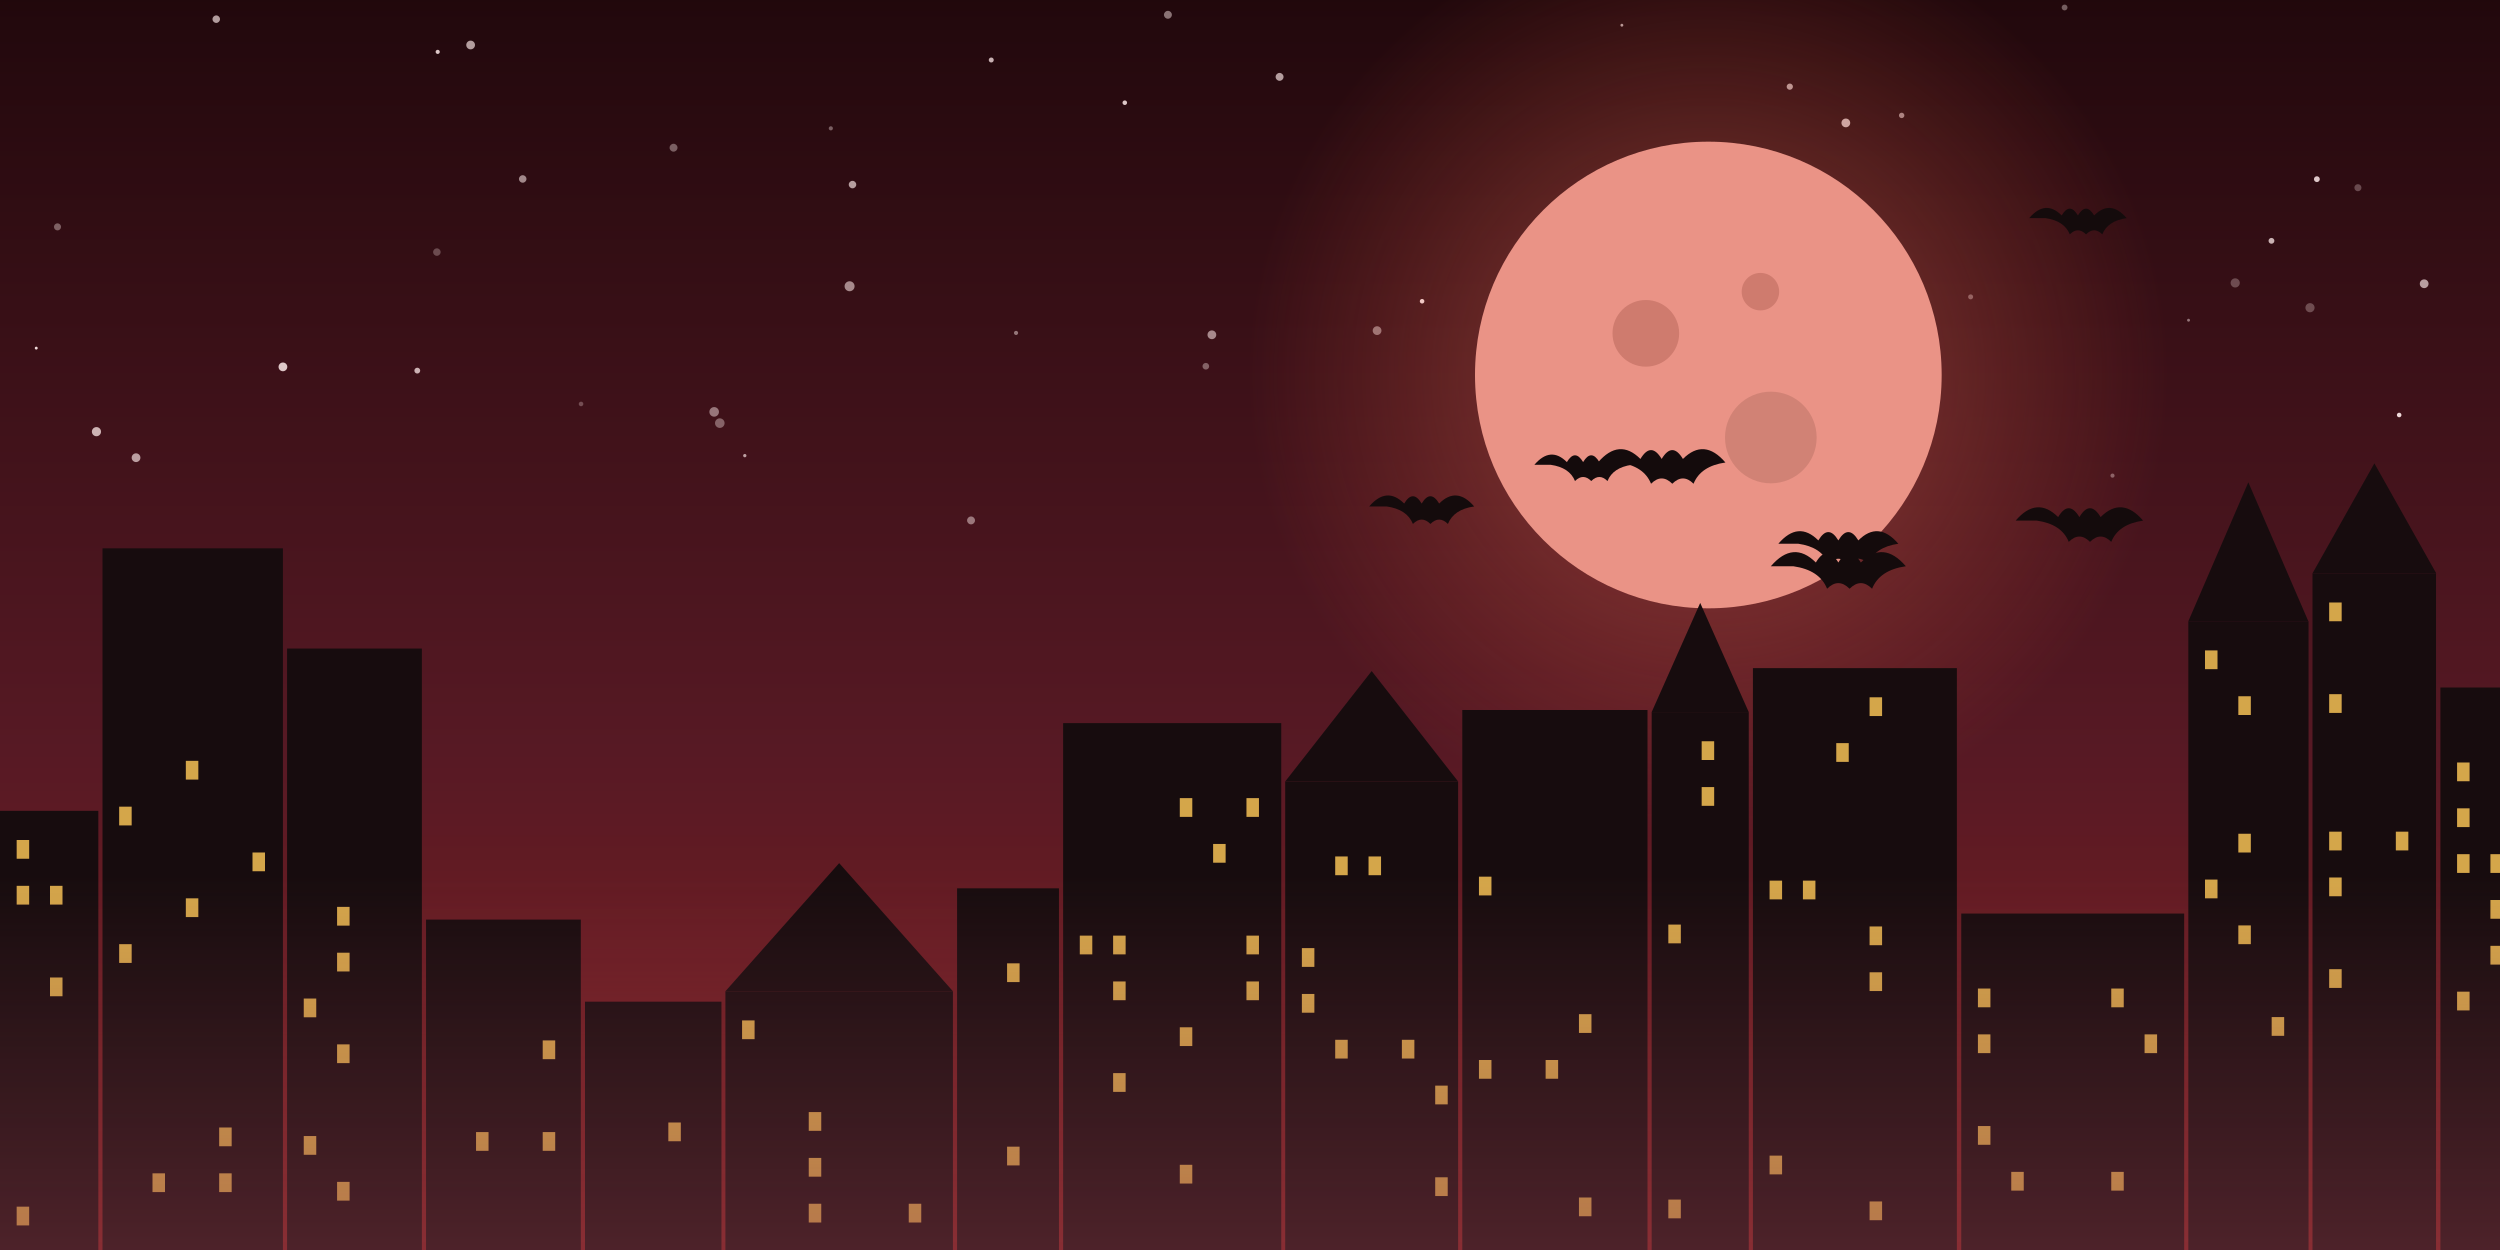
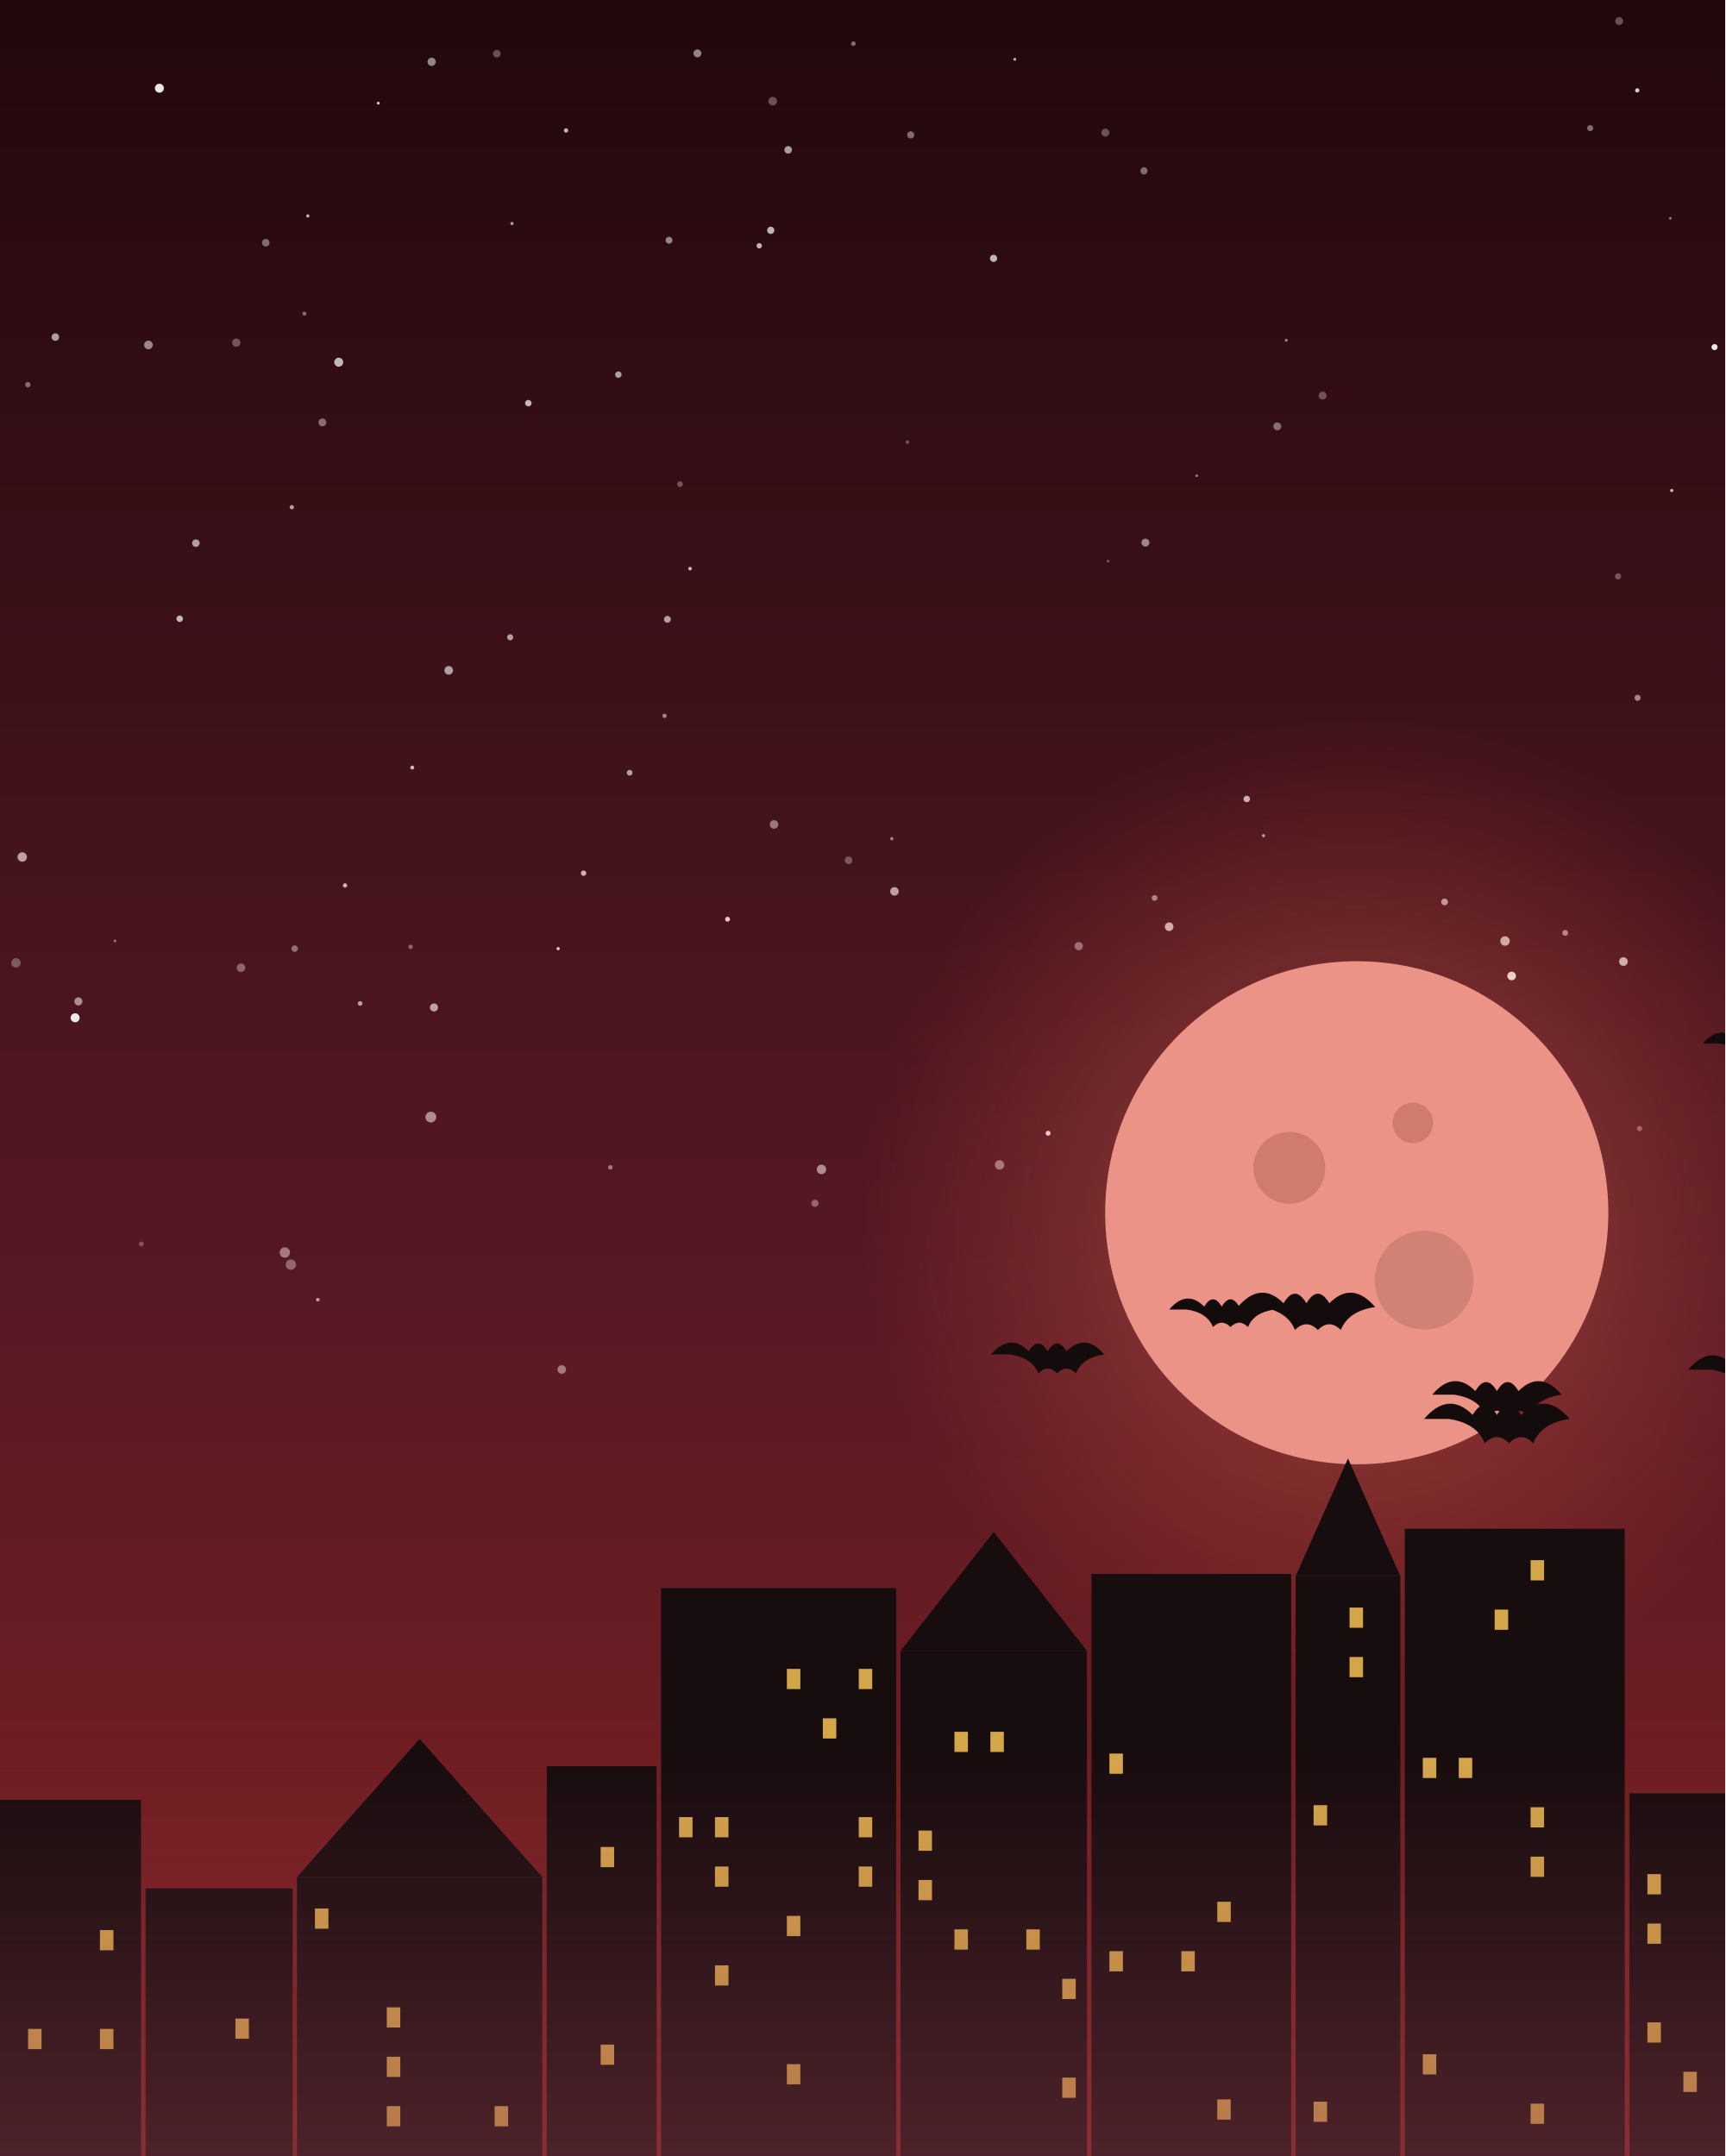
- <svg xmlns="http://www.w3.org/2000/svg" viewBox="0 0 1200 600" preserveAspectRatio="xMidYMid slice" role="img" aria-label="vampire city (placeholder cover)">
+ <svg xmlns="http://www.w3.org/2000/svg" viewBox="0 0 960 1200" preserveAspectRatio="xMidYMid slice" role="img" aria-label="vampire city (placeholder cover)">
  <defs>
    <linearGradient id="sky" x1="0" y1="0" x2="0" y2="1">
      <stop offset="0" stop-color="hsl(350 60% 8% / 1)" />
      <stop offset="0.6" stop-color="hsl(350 55% 22% / 1)" />
      <stop offset="1" stop-color="hsl(0 60% 32% / 1)" />
    </linearGradient>
    <radialGradient id="moonglow">
      <stop offset="0" stop-color="hsl(10 90% 70% / .45)" />
      <stop offset="1" stop-color="hsl(10 90% 60% / 0)" />
    </radialGradient>
    <linearGradient id="mist" x1="0" y1="0" x2="0" y2="1">
      <stop offset="0" stop-color="hsl(350 40% 40% / 0)" />
      <stop offset="1" stop-color="hsl(350 40% 40% / .45)" />
    </linearGradient>
  </defs>
-   <rect width="1200" height="600" fill="url(#sky)" />
-   <circle cx="278.9" cy="193.9" r="1.1" fill="hsl(0 40% 90%)" opacity="0.3" />
-   <circle cx="65.3" cy="219.7" r="2.1" fill="hsl(0 40% 90%)" opacity="0.7" />
-   <circle cx="1131.8" cy="90.1" r="1.7" fill="hsl(0 40% 90%)" opacity="0.3" />
-   <circle cx="922.3" cy="200.4" r="1.2" fill="hsl(0 40% 90%)" opacity="0.4" />
-   <circle cx="782.1" cy="214.7" r="1.3" fill="hsl(0 40% 90%)" opacity="0.9" />
-   <circle cx="682.6" cy="144.6" r="1.1" fill="hsl(0 40% 90%)" opacity="1" />
-   <circle cx="357.5" cy="218.7" r="0.8" fill="hsl(0 40% 90%)" opacity="0.7" />
-   <circle cx="27.6" cy="108.9" r="1.7" fill="hsl(0 40% 90%)" opacity="0.4" />
-   <circle cx="1151.6" cy="199.2" r="1.1" fill="hsl(0 40% 90%)" opacity="1" />
-   <circle cx="802.8" cy="105.5" r="1.5" fill="hsl(0 40% 90%)" opacity="0.8" />
-   <circle cx="46.3" cy="207.2" r="2.2" fill="hsl(0 40% 90%)" opacity="0.8" />
-   <circle cx="250.9" cy="85.9" r="1.8" fill="hsl(0 40% 90%)" opacity="0.6" />
-   <circle cx="323.3" cy="70.9" r="1.9" fill="hsl(0 40% 90%)" opacity="0.4" />
-   <circle cx="398.8" cy="61.6" r="1" fill="hsl(0 40% 90%)" opacity="0.4" />
-   <circle cx="614.2" cy="36.9" r="1.9" fill="hsl(0 40% 90%)" opacity="0.7" />
-   <circle cx="1163.6" cy="136.2" r="2.1" fill="hsl(0 40% 90%)" opacity="0.7" />
-   <circle cx="342.8" cy="197.7" r="2.3" fill="hsl(0 40% 90%)" opacity="0.5" />
-   <circle cx="581.7" cy="160.7" r="2.1" fill="hsl(0 40% 90%)" opacity="0.6" />
-   <circle cx="886" cy="59" r="2.1" fill="hsl(0 40% 90%)" opacity="0.8" />
-   <circle cx="200.3" cy="177.9" r="1.4" fill="hsl(0 40% 90%)" opacity="0.8" />
-   <circle cx="1112.1" cy="86" r="1.4" fill="hsl(0 40% 90%)" opacity="0.9" />
-   <circle cx="1072.9" cy="135.8" r="2.2" fill="hsl(0 40% 90%)" opacity="0.3" />
-   <circle cx="560.6" cy="7.1" r="1.9" fill="hsl(0 40% 90%)" opacity="0.5" />
-   <circle cx="210.1" cy="24.9" r="1" fill="hsl(0 40% 90%)" opacity="0.9" />
-   <circle cx="1108.8" cy="147.7" r="2.2" fill="hsl(0 40% 90%)" opacity="0.3" />
-   <circle cx="135.8" cy="176.1" r="2.1" fill="hsl(0 40% 90%)" opacity="0.9" />
-   <circle cx="345.5" cy="203.1" r="2.3" fill="hsl(0 40% 90%)" opacity="0.4" />
-   <circle cx="578.8" cy="175.8" r="1.6" fill="hsl(0 40% 90%)" opacity="0.4" />
-   <circle cx="912.8" cy="55.4" r="1.3" fill="hsl(0 40% 90%)" opacity="0.6" />
-   <circle cx="475.8" cy="28.8" r="1.2" fill="hsl(0 40% 90%)" opacity="0.8" />
-   <circle cx="859.1" cy="41.6" r="1.5" fill="hsl(0 40% 90%)" opacity="0.7" />
-   <circle cx="1050.5" cy="153.7" r="0.7" fill="hsl(0 40% 90%)" opacity="0.5" />
-   <circle cx="225.9" cy="21.6" r="2.1" fill="hsl(0 40% 90%)" opacity="0.7" />
-   <circle cx="487.7" cy="159.8" r="1" fill="hsl(0 40% 90%)" opacity="0.5" />
-   <circle cx="758.5" cy="109.3" r="1.8" fill="hsl(0 40% 90%)" opacity="0.8" />
-   <circle cx="103.8" cy="9.2" r="1.8" fill="hsl(0 40% 90%)" opacity="0.7" />
-   <circle cx="1090.3" cy="115.6" r="1.4" fill="hsl(0 40% 90%)" opacity="0.8" />
-   <circle cx="991" cy="3.6" r="1.4" fill="hsl(0 40% 90%)" opacity="0.4" />
-   <circle cx="945.9" cy="142.5" r="1.2" fill="hsl(0 40% 90%)" opacity="0.4" />
-   <circle cx="778.5" cy="12.1" r="0.7" fill="hsl(0 40% 90%)" opacity="0.7" />
-   <circle cx="799.1" cy="192.2" r="2.1" fill="hsl(0 40% 90%)" opacity="0.4" />
-   <circle cx="209.7" cy="121" r="1.8" fill="hsl(0 40% 90%)" opacity="0.3" />
-   <circle cx="816.8" cy="217.8" r="0.7" fill="hsl(0 40% 90%)" opacity="0.9" />
-   <circle cx="661" cy="158.7" r="2.1" fill="hsl(0 40% 90%)" opacity="0.5" />
-   <circle cx="407.8" cy="137.4" r="2.4" fill="hsl(0 40% 90%)" opacity="0.6" />
-   <circle cx="1014" cy="228.3" r="1" fill="hsl(0 40% 90%)" opacity="0.4" />
-   <circle cx="539.9" cy="49.3" r="1.1" fill="hsl(0 40% 90%)" opacity="0.9" />
-   <circle cx="17.4" cy="167.1" r="0.7" fill="hsl(0 40% 90%)" opacity="1" />
-   <circle cx="409.2" cy="88.6" r="1.8" fill="hsl(0 40% 90%)" opacity="0.7" />
-   <circle cx="466.1" cy="249.8" r="1.9" fill="hsl(0 40% 90%)" opacity="0.5" />
-   <circle cx="820" cy="180" r="220" fill="url(#moonglow)" />
-   <circle cx="820" cy="180" r="112" fill="hsl(8 70% 72%)" />
-   <circle cx="790" cy="160" r="16" fill="hsl(8 50% 62%)" />
-   <circle cx="850" cy="210" r="22" fill="hsl(8 50% 64%)" />
-   <circle cx="845" cy="140" r="9" fill="hsl(8 50% 62%)" />
-   <path transform="translate(967.5 249.9) scale(1.7)" d="M0 0 q6 -7 12 -1 q3 -5 6 0 q3 -5 6 0 q6 -6 12 1 q-7 1 -9 6 q-3 -3 -6 0 q-3 -3 -6 0 q-2 -5 -9 -6z" fill="hsl(350 30% 6% / 1)" />
-   <path transform="translate(767 222) scale(1.7)" d="M0 0 q6 -7 12 -1 q3 -5 6 0 q3 -5 6 0 q6 -6 12 1 q-7 1 -9 6 q-3 -3 -6 0 q-3 -3 -6 0 q-2 -5 -9 -6z" fill="hsl(350 30% 6% / 1)" />
-   <path transform="translate(853.6 261) scale(1.6)" d="M0 0 q6 -7 12 -1 q3 -5 6 0 q3 -5 6 0 q6 -6 12 1 q-7 1 -9 6 q-3 -3 -6 0 q-3 -3 -6 0 q-2 -5 -9 -6z" fill="hsl(350 30% 6% / 1)" />
-   <path transform="translate(974 104.7) scale(1.3)" d="M0 0 q6 -7 12 -1 q3 -5 6 0 q3 -5 6 0 q6 -6 12 1 q-7 1 -9 6 q-3 -3 -6 0 q-3 -3 -6 0 q-2 -5 -9 -6z" fill="hsl(350 30% 6% / 1)" />
-   <path transform="translate(657.2 243.1) scale(1.4)" d="M0 0 q6 -7 12 -1 q3 -5 6 0 q3 -5 6 0 q6 -6 12 1 q-7 1 -9 6 q-3 -3 -6 0 q-3 -3 -6 0 q-2 -5 -9 -6z" fill="hsl(350 30% 6% / 1)" />
-   <path transform="translate(736.5 223.1) scale(1.3)" d="M0 0 q6 -7 12 -1 q3 -5 6 0 q3 -5 6 0 q6 -6 12 1 q-7 1 -9 6 q-3 -3 -6 0 q-3 -3 -6 0 q-2 -5 -9 -6z" fill="hsl(350 30% 6% / 1)" />
-   <path transform="translate(850 271.8) scale(1.8)" d="M0 0 q6 -7 12 -1 q3 -5 6 0 q3 -5 6 0 q6 -6 12 1 q-7 1 -9 6 q-3 -3 -6 0 q-3 -3 -6 0 q-2 -5 -9 -6z" fill="hsl(350 30% 6% / 1)" />
-   <rect x="0" y="389.2" width="47.2" height="210.8" fill="hsl(350 30% 7% / 1)" />
-   <rect x="8" y="403.2" width="6" height="9" fill="hsl(40 90% 65%)" opacity=".85" />
-   <rect x="8" y="425.2" width="6" height="9" fill="hsl(40 90% 65%)" opacity=".85" />
-   <rect x="24" y="425.2" width="6" height="9" fill="hsl(40 90% 65%)" opacity=".85" />
-   <rect x="24" y="469.2" width="6" height="9" fill="hsl(40 90% 65%)" opacity=".85" />
-   <rect x="8" y="579.2" width="6" height="9" fill="hsl(40 90% 65%)" opacity=".85" />
-   <rect x="49.2" y="263.2" width="86.6" height="336.8" fill="hsl(350 30% 7% / 1)" />
-   <rect x="89.2" y="365.2" width="6" height="9" fill="hsl(40 90% 65%)" opacity=".85" />
-   <rect x="57.2" y="387.2" width="6" height="9" fill="hsl(40 90% 65%)" opacity=".85" />
-   <rect x="121.2" y="409.2" width="6" height="9" fill="hsl(40 90% 65%)" opacity=".85" />
-   <rect x="89.2" y="431.2" width="6" height="9" fill="hsl(40 90% 65%)" opacity=".85" />
-   <rect x="57.2" y="453.2" width="6" height="9" fill="hsl(40 90% 65%)" opacity=".85" />
-   <rect x="105.2" y="541.2" width="6" height="9" fill="hsl(40 90% 65%)" opacity=".85" />
-   <rect x="73.2" y="563.2" width="6" height="9" fill="hsl(40 90% 65%)" opacity=".85" />
-   <rect x="105.2" y="563.2" width="6" height="9" fill="hsl(40 90% 65%)" opacity=".85" />
-   <rect x="137.8" y="311.3" width="64.7" height="288.7" fill="hsl(350 30% 7% / 1)" />
-   <rect x="161.8" y="435.3" width="6" height="9" fill="hsl(40 90% 65%)" opacity=".85" />
-   <rect x="161.8" y="457.3" width="6" height="9" fill="hsl(40 90% 65%)" opacity=".85" />
-   <rect x="145.8" y="479.3" width="6" height="9" fill="hsl(40 90% 65%)" opacity=".85" />
-   <rect x="161.8" y="501.3" width="6" height="9" fill="hsl(40 90% 65%)" opacity=".85" />
-   <rect x="145.8" y="545.3" width="6" height="9" fill="hsl(40 90% 65%)" opacity=".85" />
-   <rect x="161.8" y="567.3" width="6" height="9" fill="hsl(40 90% 65%)" opacity=".85" />
-   <rect x="204.5" y="441.4" width="74.3" height="158.6" fill="hsl(350 30% 7% / 1)" />
-   <rect x="260.5" y="499.4" width="6" height="9" fill="hsl(40 90% 65%)" opacity=".85" />
-   <rect x="228.5" y="543.4" width="6" height="9" fill="hsl(40 90% 65%)" opacity=".85" />
-   <rect x="260.5" y="543.4" width="6" height="9" fill="hsl(40 90% 65%)" opacity=".85" />
-   <rect x="280.8" y="480.8" width="65.5" height="119.2" fill="hsl(350 30% 7% / 1)" />
-   <rect x="320.8" y="538.8" width="6" height="9" fill="hsl(40 90% 65%)" opacity=".85" />
-   <rect x="348.2" y="475.8" width="109.2" height="124.2" fill="hsl(350 30% 7% / 1)" />
-   <polygon points="348.2,475.8 402.8,414.3 457.4,475.8" fill="hsl(350 30% 7% / 1)" />
-   <rect x="356.2" y="489.8" width="6" height="9" fill="hsl(40 90% 65%)" opacity=".85" />
-   <rect x="388.2" y="533.8" width="6" height="9" fill="hsl(40 90% 65%)" opacity=".85" />
-   <rect x="388.2" y="555.8" width="6" height="9" fill="hsl(40 90% 65%)" opacity=".85" />
-   <rect x="388.2" y="577.8" width="6" height="9" fill="hsl(40 90% 65%)" opacity=".85" />
-   <rect x="436.2" y="577.8" width="6" height="9" fill="hsl(40 90% 65%)" opacity=".85" />
-   <rect x="459.4" y="426.4" width="48.9" height="173.6" fill="hsl(350 30% 7% / 1)" />
-   <rect x="483.4" y="462.4" width="6" height="9" fill="hsl(40 90% 65%)" opacity=".85" />
-   <rect x="483.4" y="550.4" width="6" height="9" fill="hsl(40 90% 65%)" opacity=".85" />
-   <rect x="510.3" y="347.1" width="104.7" height="252.9" fill="hsl(350 30% 7% / 1)" />
-   <rect x="566.3" y="383.1" width="6" height="9" fill="hsl(40 90% 65%)" opacity=".85" />
-   <rect x="598.3" y="383.1" width="6" height="9" fill="hsl(40 90% 65%)" opacity=".85" />
-   <rect x="582.3" y="405.1" width="6" height="9" fill="hsl(40 90% 65%)" opacity=".85" />
-   <rect x="518.3" y="449.1" width="6" height="9" fill="hsl(40 90% 65%)" opacity=".85" />
-   <rect x="534.3" y="449.1" width="6" height="9" fill="hsl(40 90% 65%)" opacity=".85" />
-   <rect x="598.3" y="449.1" width="6" height="9" fill="hsl(40 90% 65%)" opacity=".85" />
-   <rect x="534.3" y="471.1" width="6" height="9" fill="hsl(40 90% 65%)" opacity=".85" />
-   <rect x="598.3" y="471.1" width="6" height="9" fill="hsl(40 90% 65%)" opacity=".85" />
-   <rect x="566.3" y="493.1" width="6" height="9" fill="hsl(40 90% 65%)" opacity=".85" />
-   <rect x="534.3" y="515.1" width="6" height="9" fill="hsl(40 90% 65%)" opacity=".85" />
-   <rect x="566.3" y="559.1" width="6" height="9" fill="hsl(40 90% 65%)" opacity=".85" />
-   <rect x="616.9" y="375.1" width="83" height="224.9" fill="hsl(350 30% 7% / 1)" />
-   <polygon points="616.9,375.1 658.4,322.1 699.9,375.1" fill="hsl(350 30% 7% / 1)" />
-   <rect x="640.9" y="411.1" width="6" height="9" fill="hsl(40 90% 65%)" opacity=".85" />
-   <rect x="656.9" y="411.1" width="6" height="9" fill="hsl(40 90% 65%)" opacity=".85" />
-   <rect x="624.9" y="455.1" width="6" height="9" fill="hsl(40 90% 65%)" opacity=".85" />
-   <rect x="624.9" y="477.1" width="6" height="9" fill="hsl(40 90% 65%)" opacity=".85" />
-   <rect x="640.9" y="499.1" width="6" height="9" fill="hsl(40 90% 65%)" opacity=".85" />
-   <rect x="672.9" y="499.1" width="6" height="9" fill="hsl(40 90% 65%)" opacity=".85" />
-   <rect x="688.9" y="521.1" width="6" height="9" fill="hsl(40 90% 65%)" opacity=".85" />
-   <rect x="688.9" y="565.1" width="6" height="9" fill="hsl(40 90% 65%)" opacity=".85" />
-   <rect x="701.9" y="340.8" width="88.9" height="259.2" fill="hsl(350 30% 7% / 1)" />
-   <rect x="709.9" y="420.8" width="6" height="9" fill="hsl(40 90% 65%)" opacity=".85" />
-   <rect x="757.9" y="486.8" width="6" height="9" fill="hsl(40 90% 65%)" opacity=".85" />
-   <rect x="709.9" y="508.8" width="6" height="9" fill="hsl(40 90% 65%)" opacity=".85" />
-   <rect x="741.9" y="508.8" width="6" height="9" fill="hsl(40 90% 65%)" opacity=".85" />
-   <rect x="757.9" y="574.8" width="6" height="9" fill="hsl(40 90% 65%)" opacity=".85" />
-   <rect x="792.8" y="341.8" width="46.6" height="258.2" fill="hsl(350 30% 7% / 1)" />
-   <polygon points="792.8,341.8 816.1,289.4 839.4,341.8" fill="hsl(350 30% 7% / 1)" />
-   <rect x="816.8" y="355.8" width="6" height="9" fill="hsl(40 90% 65%)" opacity=".85" />
-   <rect x="816.8" y="377.8" width="6" height="9" fill="hsl(40 90% 65%)" opacity=".85" />
-   <rect x="800.8" y="443.8" width="6" height="9" fill="hsl(40 90% 65%)" opacity=".85" />
-   <rect x="800.8" y="575.8" width="6" height="9" fill="hsl(40 90% 65%)" opacity=".85" />
-   <rect x="841.4" y="320.7" width="97.9" height="279.3" fill="hsl(350 30% 7% / 1)" />
-   <rect x="897.4" y="334.7" width="6" height="9" fill="hsl(40 90% 65%)" opacity=".85" />
-   <rect x="881.4" y="356.7" width="6" height="9" fill="hsl(40 90% 65%)" opacity=".85" />
-   <rect x="849.4" y="422.7" width="6" height="9" fill="hsl(40 90% 65%)" opacity=".85" />
-   <rect x="865.4" y="422.7" width="6" height="9" fill="hsl(40 90% 65%)" opacity=".85" />
-   <rect x="897.4" y="444.7" width="6" height="9" fill="hsl(40 90% 65%)" opacity=".85" />
-   <rect x="897.4" y="466.7" width="6" height="9" fill="hsl(40 90% 65%)" opacity=".85" />
-   <rect x="849.4" y="554.7" width="6" height="9" fill="hsl(40 90% 65%)" opacity=".85" />
-   <rect x="897.4" y="576.7" width="6" height="9" fill="hsl(40 90% 65%)" opacity=".85" />
-   <rect x="941.4" y="438.5" width="107" height="161.5" fill="hsl(350 30% 7% / 1)" />
-   <rect x="949.4" y="474.5" width="6" height="9" fill="hsl(40 90% 65%)" opacity=".85" />
-   <rect x="1013.4" y="474.5" width="6" height="9" fill="hsl(40 90% 65%)" opacity=".85" />
-   <rect x="949.4" y="496.5" width="6" height="9" fill="hsl(40 90% 65%)" opacity=".85" />
-   <rect x="1029.4" y="496.5" width="6" height="9" fill="hsl(40 90% 65%)" opacity=".85" />
-   <rect x="949.4" y="540.5" width="6" height="9" fill="hsl(40 90% 65%)" opacity=".85" />
-   <rect x="965.4" y="562.5" width="6" height="9" fill="hsl(40 90% 65%)" opacity=".85" />
-   <rect x="1013.4" y="562.5" width="6" height="9" fill="hsl(40 90% 65%)" opacity=".85" />
-   <rect x="1050.4" y="298.2" width="57.7" height="301.8" fill="hsl(350 30% 7% / 1)" />
-   <polygon points="1050.4,298.2 1079.2,231.5 1108,298.2" fill="hsl(350 30% 7% / 1)" />
-   <rect x="1058.4" y="312.2" width="6" height="9" fill="hsl(40 90% 65%)" opacity=".85" />
-   <rect x="1074.4" y="334.2" width="6" height="9" fill="hsl(40 90% 65%)" opacity=".85" />
-   <rect x="1074.4" y="400.2" width="6" height="9" fill="hsl(40 90% 65%)" opacity=".85" />
-   <rect x="1058.4" y="422.2" width="6" height="9" fill="hsl(40 90% 65%)" opacity=".85" />
-   <rect x="1074.4" y="444.2" width="6" height="9" fill="hsl(40 90% 65%)" opacity=".85" />
-   <rect x="1090.4" y="488.2" width="6" height="9" fill="hsl(40 90% 65%)" opacity=".85" />
-   <rect x="1110" y="275.2" width="59.3" height="324.8" fill="hsl(350 30% 7% / 1)" />
-   <polygon points="1110,275.2 1139.7,222.4 1169.4,275.2" fill="hsl(350 30% 7% / 1)" />
-   <rect x="1118" y="289.2" width="6" height="9" fill="hsl(40 90% 65%)" opacity=".85" />
-   <rect x="1118" y="333.2" width="6" height="9" fill="hsl(40 90% 65%)" opacity=".85" />
-   <rect x="1118" y="399.2" width="6" height="9" fill="hsl(40 90% 65%)" opacity=".85" />
-   <rect x="1150" y="399.2" width="6" height="9" fill="hsl(40 90% 65%)" opacity=".85" />
-   <rect x="1118" y="421.2" width="6" height="9" fill="hsl(40 90% 65%)" opacity=".85" />
-   <rect x="1118" y="465.2" width="6" height="9" fill="hsl(40 90% 65%)" opacity=".85" />
-   <rect x="1171.4" y="330" width="90.8" height="270" fill="hsl(350 30% 7% / 1)" />
-   <rect x="1211.4" y="344" width="6" height="9" fill="hsl(40 90% 65%)" opacity=".85" />
-   <rect x="1179.4" y="366" width="6" height="9" fill="hsl(40 90% 65%)" opacity=".85" />
-   <rect x="1243.4" y="366" width="6" height="9" fill="hsl(40 90% 65%)" opacity=".85" />
-   <rect x="1179.4" y="388" width="6" height="9" fill="hsl(40 90% 65%)" opacity=".85" />
-   <rect x="1211.4" y="388" width="6" height="9" fill="hsl(40 90% 65%)" opacity=".85" />
-   <rect x="1179.4" y="410" width="6" height="9" fill="hsl(40 90% 65%)" opacity=".85" />
-   <rect x="1195.4" y="410" width="6" height="9" fill="hsl(40 90% 65%)" opacity=".85" />
-   <rect x="1211.4" y="410" width="6" height="9" fill="hsl(40 90% 65%)" opacity=".85" />
-   <rect x="1195.4" y="432" width="6" height="9" fill="hsl(40 90% 65%)" opacity=".85" />
-   <rect x="1243.4" y="432" width="6" height="9" fill="hsl(40 90% 65%)" opacity=".85" />
-   <rect x="1195.4" y="454" width="6" height="9" fill="hsl(40 90% 65%)" opacity=".85" />
-   <rect x="1211.4" y="454" width="6" height="9" fill="hsl(40 90% 65%)" opacity=".85" />
-   <rect x="1227.4" y="454" width="6" height="9" fill="hsl(40 90% 65%)" opacity=".85" />
-   <rect x="1179.4" y="476" width="6" height="9" fill="hsl(40 90% 65%)" opacity=".85" />
-   <rect x="1211.4" y="564" width="6" height="9" fill="hsl(40 90% 65%)" opacity=".85" />
-   <rect y="420" width="1200" height="180" fill="url(#mist)" />
+   <rect width="960" height="1200" fill="url(#sky)" />
+   <circle cx="372.3" cy="133.7" r="1.9" fill="#fff" opacity="0.5" />
+   <circle cx="210.5" cy="57.4" r="0.8" fill="#fff" opacity="0.8" />
+   <circle cx="64" cy="523.7" r="0.8" fill="#fff" opacity="0.4" />
+   <circle cx="884.9" cy="71.3" r="1.7" fill="#fff" opacity="0.4" />
+   <circle cx="642.5" cy="499.8" r="1.6" fill="#fff" opacity="0.5" />
+   <circle cx="428.9" cy="128.2" r="2" fill="#fff" opacity="0.7" />
+   <circle cx="474.9" cy="24.3" r="1.3" fill="#fff" opacity="0.4" />
+   <circle cx="929.5" cy="121.5" r="0.7" fill="#fff" opacity="0.5" />
+   <circle cx="30.8" cy="187.6" r="2.1" fill="#fff" opacity="0.6" />
+   <circle cx="179.4" cy="235.1" r="2.2" fill="#fff" opacity="0.4" />
+   <circle cx="162.4" cy="282.3" r="1.2" fill="#fff" opacity="0.6" />
+   <circle cx="650.6" cy="515.8" r="2.4" fill="#fff" opacity="0.7" />
+   <circle cx="736" cy="220.2" r="2.2" fill="#fff" opacity="0.3" />
+   <circle cx="615.1" cy="73.8" r="2.2" fill="#fff" opacity="0.3" />
+   <circle cx="911.3" cy="388.4" r="1.7" fill="#fff" opacity="0.5" />
+   <circle cx="506.8" cy="75.1" r="2" fill="#fff" opacity="0.4" />
+   <circle cx="294" cy="224.4" r="1.8" fill="#fff" opacity="0.7" />
+   <circle cx="616.6" cy="312.3" r="0.8" fill="#fff" opacity="0.3" />
+   <circle cx="903.4" cy="535.2" r="2.4" fill="#fff" opacity="0.7" />
+   <circle cx="41.8" cy="566.5" r="2.5" fill="#fff" opacity="0.9" />
+   <circle cx="710.8" cy="237.3" r="2.2" fill="#fff" opacity="0.4" />
+   <circle cx="472.2" cy="478.8" r="2.1" fill="#fff" opacity="0.3" />
+   <circle cx="344.1" cy="208.5" r="1.8" fill="#fff" opacity="0.6" />
+   <circle cx="911.1" cy="50.3" r="1.2" fill="#fff" opacity="0.8" />
+   <circle cx="283.9" cy="354.7" r="1.7" fill="#fff" opacity="0.6" />
+   <circle cx="164" cy="528" r="1.8" fill="#fff" opacity="0.4" />
+   <circle cx="131.5" cy="190.7" r="2.3" fill="#fff" opacity="0.3" />
+   <circle cx="88.7" cy="49.1" r="2.5" fill="#fff" opacity="0.9" />
+   <circle cx="954.1" cy="193.2" r="1.7" fill="#fff" opacity="0.9" />
+   <circle cx="636.6" cy="95.1" r="2" fill="#fff" opacity="0.4" />
+   <circle cx="192" cy="492.8" r="1.2" fill="#fff" opacity="0.7" />
+   <circle cx="169.4" cy="174.6" r="1.1" fill="#fff" opacity="0.4" />
+   <circle cx="315" cy="72.6" r="1.2" fill="#fff" opacity="0.7" />
+   <circle cx="841.2" cy="543.2" r="2.4" fill="#fff" opacity="0.9" />
+   <circle cx="240.2" cy="34.4" r="2.3" fill="#fff" opacity="0.5" />
+   <circle cx="8.9" cy="535.9" r="2.6" fill="#fff" opacity="0.3" />
+   <circle cx="637.4" cy="302" r="2.2" fill="#fff" opacity="0.5" />
+   <circle cx="901" cy="11.7" r="2.2" fill="#fff" opacity="0.3" />
+   <circle cx="350.4" cy="430.1" r="1.6" fill="#fff" opacity="0.6" />
+   <circle cx="100" cy="344.4" r="1.8" fill="#fff" opacity="0.7" />
+   <circle cx="438.6" cy="83.4" r="2.1" fill="#fff" opacity="0.6" />
+   <circle cx="564.7" cy="33" r="0.8" fill="#fff" opacity="0.7" />
+   <circle cx="505" cy="246.1" r="1" fill="#fff" opacity="0.3" />
+   <circle cx="82.6" cy="192" r="2.4" fill="#fff" opacity="0.5" />
+   <circle cx="15.5" cy="214.1" r="1.5" fill="#fff" opacity="0.4" />
+   <circle cx="900.4" cy="320.8" r="1.7" fill="#fff" opacity="0.3" />
+   <circle cx="109" cy="302.3" r="2.1" fill="#fff" opacity="0.6" />
+   <circle cx="552.9" cy="143.8" r="2" fill="#fff" opacity="0.7" />
+   <circle cx="171.3" cy="120.2" r="0.9" fill="#fff" opacity="0.7" />
+   <circle cx="378.4" cy="269.5" r="1.6" fill="#fff" opacity="0.3" />
+   <circle cx="666" cy="264.8" r="0.7" fill="#fff" opacity="0.5" />
+   <circle cx="422.5" cy="136.8" r="1.5" fill="#fff" opacity="0.7" />
+   <circle cx="693.8" cy="444.7" r="1.8" fill="#fff" opacity="0.7" />
+   <circle cx="188.5" cy="201.6" r="2.5" fill="#fff" opacity="0.7" />
+   <circle cx="384" cy="316.5" r="1" fill="#fff" opacity="0.7" />
+   <circle cx="371.4" cy="344.7" r="1.9" fill="#fff" opacity="0.6" />
+   <circle cx="147.9" cy="135.1" r="2.1" fill="#fff" opacity="0.4" />
+   <circle cx="200.4" cy="558.5" r="1.3" fill="#fff" opacity="0.6" />
+   <circle cx="229.4" cy="427.2" r="1.1" fill="#fff" opacity="0.7" />
+   <circle cx="930.3" cy="273" r="0.9" fill="#fff" opacity="0.7" />
+   <circle cx="249.7" cy="373.1" r="2.4" fill="#fff" opacity="0.6" />
+   <circle cx="600.3" cy="526.6" r="2.3" fill="#fff" opacity="0.4" />
+   <circle cx="430" cy="56.3" r="2.4" fill="#fff" opacity="0.3" />
+   <circle cx="496.3" cy="466.8" r="0.9" fill="#fff" opacity="0.5" />
+   <circle cx="369.8" cy="398.4" r="1.2" fill="#fff" opacity="0.5" />
+   <circle cx="276.5" cy="29.9" r="2.1" fill="#fff" opacity="0.3" />
+   <circle cx="310.6" cy="528" r="0.9" fill="#fff" opacity="0.8" />
+   <circle cx="284.9" cy="124.4" r="0.9" fill="#fff" opacity="0.6" />
+   <circle cx="715.8" cy="189.4" r="0.8" fill="#fff" opacity="0.5" />
+   <circle cx="388.1" cy="29.7" r="2.2" fill="#fff" opacity="0.5" />
+   <g transform="translate(-270 450) scale(1.25)">
+     <circle cx="278.9" cy="193.9" r="1.1" fill="hsl(0 40% 90%)" opacity="0.3" />
+     <circle cx="65.3" cy="219.7" r="2.1" fill="hsl(0 40% 90%)" opacity="0.7" />
+     <circle cx="1131.8" cy="90.1" r="1.7" fill="hsl(0 40% 90%)" opacity="0.3" />
+     <circle cx="922.3" cy="200.4" r="1.2" fill="hsl(0 40% 90%)" opacity="0.4" />
+     <circle cx="782.1" cy="214.7" r="1.3" fill="hsl(0 40% 90%)" opacity="0.9" />
+     <circle cx="682.6" cy="144.6" r="1.1" fill="hsl(0 40% 90%)" opacity="1" />
+     <circle cx="357.5" cy="218.7" r="0.8" fill="hsl(0 40% 90%)" opacity="0.7" />
+     <circle cx="27.6" cy="108.9" r="1.7" fill="hsl(0 40% 90%)" opacity="0.4" />
+     <circle cx="1151.6" cy="199.2" r="1.1" fill="hsl(0 40% 90%)" opacity="1" />
+     <circle cx="802.8" cy="105.5" r="1.5" fill="hsl(0 40% 90%)" opacity="0.8" />
+     <circle cx="46.3" cy="207.2" r="2.2" fill="hsl(0 40% 90%)" opacity="0.8" />
+     <circle cx="250.9" cy="85.9" r="1.8" fill="hsl(0 40% 90%)" opacity="0.6" />
+     <circle cx="323.3" cy="70.9" r="1.9" fill="hsl(0 40% 90%)" opacity="0.4" />
+     <circle cx="398.8" cy="61.6" r="1" fill="hsl(0 40% 90%)" opacity="0.4" />
+     <circle cx="614.2" cy="36.9" r="1.9" fill="hsl(0 40% 90%)" opacity="0.7" />
+     <circle cx="1163.6" cy="136.2" r="2.1" fill="hsl(0 40% 90%)" opacity="0.7" />
+     <circle cx="342.8" cy="197.7" r="2.3" fill="hsl(0 40% 90%)" opacity="0.5" />
+     <circle cx="581.7" cy="160.7" r="2.1" fill="hsl(0 40% 90%)" opacity="0.6" />
+     <circle cx="886" cy="59" r="2.1" fill="hsl(0 40% 90%)" opacity="0.8" />
+     <circle cx="200.3" cy="177.9" r="1.4" fill="hsl(0 40% 90%)" opacity="0.8" />
+     <circle cx="1112.1" cy="86" r="1.4" fill="hsl(0 40% 90%)" opacity="0.9" />
+     <circle cx="1072.9" cy="135.8" r="2.2" fill="hsl(0 40% 90%)" opacity="0.3" />
+     <circle cx="560.6" cy="7.1" r="1.9" fill="hsl(0 40% 90%)" opacity="0.5" />
+     <circle cx="210.1" cy="24.9" r="1" fill="hsl(0 40% 90%)" opacity="0.9" />
+     <circle cx="1108.8" cy="147.7" r="2.2" fill="hsl(0 40% 90%)" opacity="0.3" />
+     <circle cx="135.8" cy="176.1" r="2.1" fill="hsl(0 40% 90%)" opacity="0.9" />
+     <circle cx="345.5" cy="203.1" r="2.3" fill="hsl(0 40% 90%)" opacity="0.4" />
+     <circle cx="578.8" cy="175.8" r="1.6" fill="hsl(0 40% 90%)" opacity="0.4" />
+     <circle cx="912.8" cy="55.4" r="1.3" fill="hsl(0 40% 90%)" opacity="0.6" />
+     <circle cx="475.8" cy="28.8" r="1.2" fill="hsl(0 40% 90%)" opacity="0.8" />
+     <circle cx="859.1" cy="41.6" r="1.5" fill="hsl(0 40% 90%)" opacity="0.7" />
+     <circle cx="1050.5" cy="153.7" r="0.7" fill="hsl(0 40% 90%)" opacity="0.5" />
+     <circle cx="225.9" cy="21.6" r="2.1" fill="hsl(0 40% 90%)" opacity="0.7" />
+     <circle cx="487.7" cy="159.8" r="1" fill="hsl(0 40% 90%)" opacity="0.5" />
+     <circle cx="758.5" cy="109.3" r="1.8" fill="hsl(0 40% 90%)" opacity="0.8" />
+     <circle cx="103.8" cy="9.2" r="1.8" fill="hsl(0 40% 90%)" opacity="0.7" />
+     <circle cx="1090.3" cy="115.6" r="1.4" fill="hsl(0 40% 90%)" opacity="0.8" />
+     <circle cx="991" cy="3.6" r="1.4" fill="hsl(0 40% 90%)" opacity="0.4" />
+     <circle cx="945.9" cy="142.5" r="1.2" fill="hsl(0 40% 90%)" opacity="0.4" />
+     <circle cx="778.5" cy="12.1" r="0.7" fill="hsl(0 40% 90%)" opacity="0.7" />
+     <circle cx="799.1" cy="192.2" r="2.1" fill="hsl(0 40% 90%)" opacity="0.4" />
+     <circle cx="209.7" cy="121" r="1.8" fill="hsl(0 40% 90%)" opacity="0.3" />
+     <circle cx="816.8" cy="217.8" r="0.7" fill="hsl(0 40% 90%)" opacity="0.9" />
+     <circle cx="661" cy="158.7" r="2.1" fill="hsl(0 40% 90%)" opacity="0.5" />
+     <circle cx="407.8" cy="137.4" r="2.4" fill="hsl(0 40% 90%)" opacity="0.6" />
+     <circle cx="1014" cy="228.3" r="1" fill="hsl(0 40% 90%)" opacity="0.4" />
+     <circle cx="539.9" cy="49.3" r="1.1" fill="hsl(0 40% 90%)" opacity="0.9" />
+     <circle cx="17.4" cy="167.1" r="0.7" fill="hsl(0 40% 90%)" opacity="1" />
+     <circle cx="409.2" cy="88.6" r="1.8" fill="hsl(0 40% 90%)" opacity="0.7" />
+     <circle cx="466.1" cy="249.8" r="1.9" fill="hsl(0 40% 90%)" opacity="0.5" />
+     <circle cx="820" cy="180" r="220" fill="url(#moonglow)" />
+     <circle cx="820" cy="180" r="112" fill="hsl(8 70% 72%)" />
+     <circle cx="790" cy="160" r="16" fill="hsl(8 50% 62%)" />
+     <circle cx="850" cy="210" r="22" fill="hsl(8 50% 64%)" />
+     <circle cx="845" cy="140" r="9" fill="hsl(8 50% 62%)" />
+     <path transform="translate(967.5 249.9) scale(1.7)" d="M0 0 q6 -7 12 -1 q3 -5 6 0 q3 -5 6 0 q6 -6 12 1 q-7 1 -9 6 q-3 -3 -6 0 q-3 -3 -6 0 q-2 -5 -9 -6z" fill="hsl(350 30% 6% / 1)" />
+     <path transform="translate(767 222) scale(1.7)" d="M0 0 q6 -7 12 -1 q3 -5 6 0 q3 -5 6 0 q6 -6 12 1 q-7 1 -9 6 q-3 -3 -6 0 q-3 -3 -6 0 q-2 -5 -9 -6z" fill="hsl(350 30% 6% / 1)" />
+     <path transform="translate(853.6 261) scale(1.6)" d="M0 0 q6 -7 12 -1 q3 -5 6 0 q3 -5 6 0 q6 -6 12 1 q-7 1 -9 6 q-3 -3 -6 0 q-3 -3 -6 0 q-2 -5 -9 -6z" fill="hsl(350 30% 6% / 1)" />
+     <path transform="translate(974 104.7) scale(1.3)" d="M0 0 q6 -7 12 -1 q3 -5 6 0 q3 -5 6 0 q6 -6 12 1 q-7 1 -9 6 q-3 -3 -6 0 q-3 -3 -6 0 q-2 -5 -9 -6z" fill="hsl(350 30% 6% / 1)" />
+     <path transform="translate(657.2 243.1) scale(1.4)" d="M0 0 q6 -7 12 -1 q3 -5 6 0 q3 -5 6 0 q6 -6 12 1 q-7 1 -9 6 q-3 -3 -6 0 q-3 -3 -6 0 q-2 -5 -9 -6z" fill="hsl(350 30% 6% / 1)" />
+     <path transform="translate(736.5 223.1) scale(1.3)" d="M0 0 q6 -7 12 -1 q3 -5 6 0 q3 -5 6 0 q6 -6 12 1 q-7 1 -9 6 q-3 -3 -6 0 q-3 -3 -6 0 q-2 -5 -9 -6z" fill="hsl(350 30% 6% / 1)" />
+     <path transform="translate(850 271.8) scale(1.8)" d="M0 0 q6 -7 12 -1 q3 -5 6 0 q3 -5 6 0 q6 -6 12 1 q-7 1 -9 6 q-3 -3 -6 0 q-3 -3 -6 0 q-2 -5 -9 -6z" fill="hsl(350 30% 6% / 1)" />
+     <rect x="0" y="389.2" width="47.2" height="210.8" fill="hsl(350 30% 7% / 1)" />
+     <rect x="8" y="403.2" width="6" height="9" fill="hsl(40 90% 65%)" opacity=".85" />
+     <rect x="8" y="425.2" width="6" height="9" fill="hsl(40 90% 65%)" opacity=".85" />
+     <rect x="24" y="425.2" width="6" height="9" fill="hsl(40 90% 65%)" opacity=".85" />
+     <rect x="24" y="469.2" width="6" height="9" fill="hsl(40 90% 65%)" opacity=".85" />
+     <rect x="8" y="579.2" width="6" height="9" fill="hsl(40 90% 65%)" opacity=".85" />
+     <rect x="49.2" y="263.2" width="86.6" height="336.8" fill="hsl(350 30% 7% / 1)" />
+     <rect x="89.2" y="365.2" width="6" height="9" fill="hsl(40 90% 65%)" opacity=".85" />
+     <rect x="57.2" y="387.2" width="6" height="9" fill="hsl(40 90% 65%)" opacity=".85" />
+     <rect x="121.2" y="409.2" width="6" height="9" fill="hsl(40 90% 65%)" opacity=".85" />
+     <rect x="89.2" y="431.2" width="6" height="9" fill="hsl(40 90% 65%)" opacity=".85" />
+     <rect x="57.2" y="453.2" width="6" height="9" fill="hsl(40 90% 65%)" opacity=".85" />
+     <rect x="105.2" y="541.2" width="6" height="9" fill="hsl(40 90% 65%)" opacity=".85" />
+     <rect x="73.2" y="563.2" width="6" height="9" fill="hsl(40 90% 65%)" opacity=".85" />
+     <rect x="105.2" y="563.2" width="6" height="9" fill="hsl(40 90% 65%)" opacity=".85" />
+     <rect x="137.8" y="311.3" width="64.7" height="288.7" fill="hsl(350 30% 7% / 1)" />
+     <rect x="161.8" y="435.3" width="6" height="9" fill="hsl(40 90% 65%)" opacity=".85" />
+     <rect x="161.8" y="457.3" width="6" height="9" fill="hsl(40 90% 65%)" opacity=".85" />
+     <rect x="145.8" y="479.3" width="6" height="9" fill="hsl(40 90% 65%)" opacity=".85" />
+     <rect x="161.8" y="501.3" width="6" height="9" fill="hsl(40 90% 65%)" opacity=".85" />
+     <rect x="145.8" y="545.3" width="6" height="9" fill="hsl(40 90% 65%)" opacity=".85" />
+     <rect x="161.8" y="567.3" width="6" height="9" fill="hsl(40 90% 65%)" opacity=".85" />
+     <rect x="204.5" y="441.4" width="74.3" height="158.6" fill="hsl(350 30% 7% / 1)" />
+     <rect x="260.5" y="499.4" width="6" height="9" fill="hsl(40 90% 65%)" opacity=".85" />
+     <rect x="228.5" y="543.4" width="6" height="9" fill="hsl(40 90% 65%)" opacity=".85" />
+     <rect x="260.5" y="543.4" width="6" height="9" fill="hsl(40 90% 65%)" opacity=".85" />
+     <rect x="280.8" y="480.8" width="65.5" height="119.2" fill="hsl(350 30% 7% / 1)" />
+     <rect x="320.8" y="538.8" width="6" height="9" fill="hsl(40 90% 65%)" opacity=".85" />
+     <rect x="348.2" y="475.8" width="109.2" height="124.2" fill="hsl(350 30% 7% / 1)" />
+     <polygon points="348.2,475.8 402.8,414.3 457.4,475.8" fill="hsl(350 30% 7% / 1)" />
+     <rect x="356.2" y="489.8" width="6" height="9" fill="hsl(40 90% 65%)" opacity=".85" />
+     <rect x="388.2" y="533.8" width="6" height="9" fill="hsl(40 90% 65%)" opacity=".85" />
+     <rect x="388.2" y="555.8" width="6" height="9" fill="hsl(40 90% 65%)" opacity=".85" />
+     <rect x="388.2" y="577.8" width="6" height="9" fill="hsl(40 90% 65%)" opacity=".85" />
+     <rect x="436.2" y="577.8" width="6" height="9" fill="hsl(40 90% 65%)" opacity=".85" />
+     <rect x="459.4" y="426.4" width="48.9" height="173.6" fill="hsl(350 30% 7% / 1)" />
+     <rect x="483.4" y="462.4" width="6" height="9" fill="hsl(40 90% 65%)" opacity=".85" />
+     <rect x="483.4" y="550.4" width="6" height="9" fill="hsl(40 90% 65%)" opacity=".85" />
+     <rect x="510.3" y="347.1" width="104.7" height="252.9" fill="hsl(350 30% 7% / 1)" />
+     <rect x="566.3" y="383.1" width="6" height="9" fill="hsl(40 90% 65%)" opacity=".85" />
+     <rect x="598.3" y="383.1" width="6" height="9" fill="hsl(40 90% 65%)" opacity=".85" />
+     <rect x="582.3" y="405.1" width="6" height="9" fill="hsl(40 90% 65%)" opacity=".85" />
+     <rect x="518.3" y="449.1" width="6" height="9" fill="hsl(40 90% 65%)" opacity=".85" />
+     <rect x="534.3" y="449.1" width="6" height="9" fill="hsl(40 90% 65%)" opacity=".85" />
+     <rect x="598.3" y="449.1" width="6" height="9" fill="hsl(40 90% 65%)" opacity=".85" />
+     <rect x="534.3" y="471.1" width="6" height="9" fill="hsl(40 90% 65%)" opacity=".85" />
+     <rect x="598.3" y="471.1" width="6" height="9" fill="hsl(40 90% 65%)" opacity=".85" />
+     <rect x="566.3" y="493.1" width="6" height="9" fill="hsl(40 90% 65%)" opacity=".85" />
+     <rect x="534.3" y="515.1" width="6" height="9" fill="hsl(40 90% 65%)" opacity=".85" />
+     <rect x="566.3" y="559.1" width="6" height="9" fill="hsl(40 90% 65%)" opacity=".85" />
+     <rect x="616.9" y="375.1" width="83" height="224.9" fill="hsl(350 30% 7% / 1)" />
+     <polygon points="616.9,375.1 658.4,322.1 699.9,375.1" fill="hsl(350 30% 7% / 1)" />
+     <rect x="640.9" y="411.1" width="6" height="9" fill="hsl(40 90% 65%)" opacity=".85" />
+     <rect x="656.9" y="411.1" width="6" height="9" fill="hsl(40 90% 65%)" opacity=".85" />
+     <rect x="624.9" y="455.1" width="6" height="9" fill="hsl(40 90% 65%)" opacity=".85" />
+     <rect x="624.9" y="477.1" width="6" height="9" fill="hsl(40 90% 65%)" opacity=".85" />
+     <rect x="640.9" y="499.1" width="6" height="9" fill="hsl(40 90% 65%)" opacity=".85" />
+     <rect x="672.9" y="499.1" width="6" height="9" fill="hsl(40 90% 65%)" opacity=".85" />
+     <rect x="688.9" y="521.1" width="6" height="9" fill="hsl(40 90% 65%)" opacity=".85" />
+     <rect x="688.9" y="565.1" width="6" height="9" fill="hsl(40 90% 65%)" opacity=".85" />
+     <rect x="701.9" y="340.8" width="88.9" height="259.2" fill="hsl(350 30% 7% / 1)" />
+     <rect x="709.9" y="420.8" width="6" height="9" fill="hsl(40 90% 65%)" opacity=".85" />
+     <rect x="757.9" y="486.8" width="6" height="9" fill="hsl(40 90% 65%)" opacity=".85" />
+     <rect x="709.9" y="508.8" width="6" height="9" fill="hsl(40 90% 65%)" opacity=".85" />
+     <rect x="741.9" y="508.8" width="6" height="9" fill="hsl(40 90% 65%)" opacity=".85" />
+     <rect x="757.9" y="574.8" width="6" height="9" fill="hsl(40 90% 65%)" opacity=".85" />
+     <rect x="792.8" y="341.8" width="46.6" height="258.2" fill="hsl(350 30% 7% / 1)" />
+     <polygon points="792.8,341.8 816.1,289.4 839.4,341.8" fill="hsl(350 30% 7% / 1)" />
+     <rect x="816.8" y="355.8" width="6" height="9" fill="hsl(40 90% 65%)" opacity=".85" />
+     <rect x="816.8" y="377.8" width="6" height="9" fill="hsl(40 90% 65%)" opacity=".85" />
+     <rect x="800.8" y="443.8" width="6" height="9" fill="hsl(40 90% 65%)" opacity=".85" />
+     <rect x="800.8" y="575.8" width="6" height="9" fill="hsl(40 90% 65%)" opacity=".85" />
+     <rect x="841.4" y="320.7" width="97.9" height="279.3" fill="hsl(350 30% 7% / 1)" />
+     <rect x="897.4" y="334.7" width="6" height="9" fill="hsl(40 90% 65%)" opacity=".85" />
+     <rect x="881.4" y="356.7" width="6" height="9" fill="hsl(40 90% 65%)" opacity=".85" />
+     <rect x="849.4" y="422.7" width="6" height="9" fill="hsl(40 90% 65%)" opacity=".85" />
+     <rect x="865.4" y="422.7" width="6" height="9" fill="hsl(40 90% 65%)" opacity=".85" />
+     <rect x="897.4" y="444.7" width="6" height="9" fill="hsl(40 90% 65%)" opacity=".85" />
+     <rect x="897.4" y="466.7" width="6" height="9" fill="hsl(40 90% 65%)" opacity=".85" />
+     <rect x="849.4" y="554.7" width="6" height="9" fill="hsl(40 90% 65%)" opacity=".85" />
+     <rect x="897.4" y="576.7" width="6" height="9" fill="hsl(40 90% 65%)" opacity=".85" />
+     <rect x="941.4" y="438.5" width="107" height="161.5" fill="hsl(350 30% 7% / 1)" />
+     <rect x="949.4" y="474.5" width="6" height="9" fill="hsl(40 90% 65%)" opacity=".85" />
+     <rect x="1013.4" y="474.5" width="6" height="9" fill="hsl(40 90% 65%)" opacity=".85" />
+     <rect x="949.4" y="496.5" width="6" height="9" fill="hsl(40 90% 65%)" opacity=".85" />
+     <rect x="1029.4" y="496.5" width="6" height="9" fill="hsl(40 90% 65%)" opacity=".85" />
+     <rect x="949.4" y="540.5" width="6" height="9" fill="hsl(40 90% 65%)" opacity=".85" />
+     <rect x="965.4" y="562.5" width="6" height="9" fill="hsl(40 90% 65%)" opacity=".85" />
+     <rect x="1013.4" y="562.5" width="6" height="9" fill="hsl(40 90% 65%)" opacity=".85" />
+     <rect x="1050.4" y="298.2" width="57.7" height="301.8" fill="hsl(350 30% 7% / 1)" />
+     <polygon points="1050.4,298.2 1079.2,231.5 1108,298.2" fill="hsl(350 30% 7% / 1)" />
+     <rect x="1058.4" y="312.2" width="6" height="9" fill="hsl(40 90% 65%)" opacity=".85" />
+     <rect x="1074.4" y="334.2" width="6" height="9" fill="hsl(40 90% 65%)" opacity=".85" />
+     <rect x="1074.4" y="400.2" width="6" height="9" fill="hsl(40 90% 65%)" opacity=".85" />
+     <rect x="1058.4" y="422.2" width="6" height="9" fill="hsl(40 90% 65%)" opacity=".85" />
+     <rect x="1074.4" y="444.2" width="6" height="9" fill="hsl(40 90% 65%)" opacity=".85" />
+     <rect x="1090.4" y="488.2" width="6" height="9" fill="hsl(40 90% 65%)" opacity=".85" />
+     <rect x="1110" y="275.2" width="59.3" height="324.8" fill="hsl(350 30% 7% / 1)" />
+     <polygon points="1110,275.2 1139.7,222.4 1169.4,275.2" fill="hsl(350 30% 7% / 1)" />
+     <rect x="1118" y="289.2" width="6" height="9" fill="hsl(40 90% 65%)" opacity=".85" />
+     <rect x="1118" y="333.2" width="6" height="9" fill="hsl(40 90% 65%)" opacity=".85" />
+     <rect x="1118" y="399.2" width="6" height="9" fill="hsl(40 90% 65%)" opacity=".85" />
+     <rect x="1150" y="399.2" width="6" height="9" fill="hsl(40 90% 65%)" opacity=".85" />
+     <rect x="1118" y="421.2" width="6" height="9" fill="hsl(40 90% 65%)" opacity=".85" />
+     <rect x="1118" y="465.2" width="6" height="9" fill="hsl(40 90% 65%)" opacity=".85" />
+     <rect x="1171.4" y="330" width="90.8" height="270" fill="hsl(350 30% 7% / 1)" />
+     <rect x="1211.4" y="344" width="6" height="9" fill="hsl(40 90% 65%)" opacity=".85" />
+     <rect x="1179.4" y="366" width="6" height="9" fill="hsl(40 90% 65%)" opacity=".85" />
+     <rect x="1243.4" y="366" width="6" height="9" fill="hsl(40 90% 65%)" opacity=".85" />
+     <rect x="1179.4" y="388" width="6" height="9" fill="hsl(40 90% 65%)" opacity=".85" />
+     <rect x="1211.4" y="388" width="6" height="9" fill="hsl(40 90% 65%)" opacity=".85" />
+     <rect x="1179.4" y="410" width="6" height="9" fill="hsl(40 90% 65%)" opacity=".85" />
+     <rect x="1195.4" y="410" width="6" height="9" fill="hsl(40 90% 65%)" opacity=".85" />
+     <rect x="1211.4" y="410" width="6" height="9" fill="hsl(40 90% 65%)" opacity=".85" />
+     <rect x="1195.4" y="432" width="6" height="9" fill="hsl(40 90% 65%)" opacity=".85" />
+     <rect x="1243.4" y="432" width="6" height="9" fill="hsl(40 90% 65%)" opacity=".85" />
+     <rect x="1195.4" y="454" width="6" height="9" fill="hsl(40 90% 65%)" opacity=".85" />
+     <rect x="1211.4" y="454" width="6" height="9" fill="hsl(40 90% 65%)" opacity=".85" />
+     <rect x="1227.4" y="454" width="6" height="9" fill="hsl(40 90% 65%)" opacity=".85" />
+     <rect x="1179.4" y="476" width="6" height="9" fill="hsl(40 90% 65%)" opacity=".85" />
+     <rect x="1211.4" y="564" width="6" height="9" fill="hsl(40 90% 65%)" opacity=".85" />
+     <rect y="420" width="1200" height="180" fill="url(#mist)" />
+   </g>
</svg>
